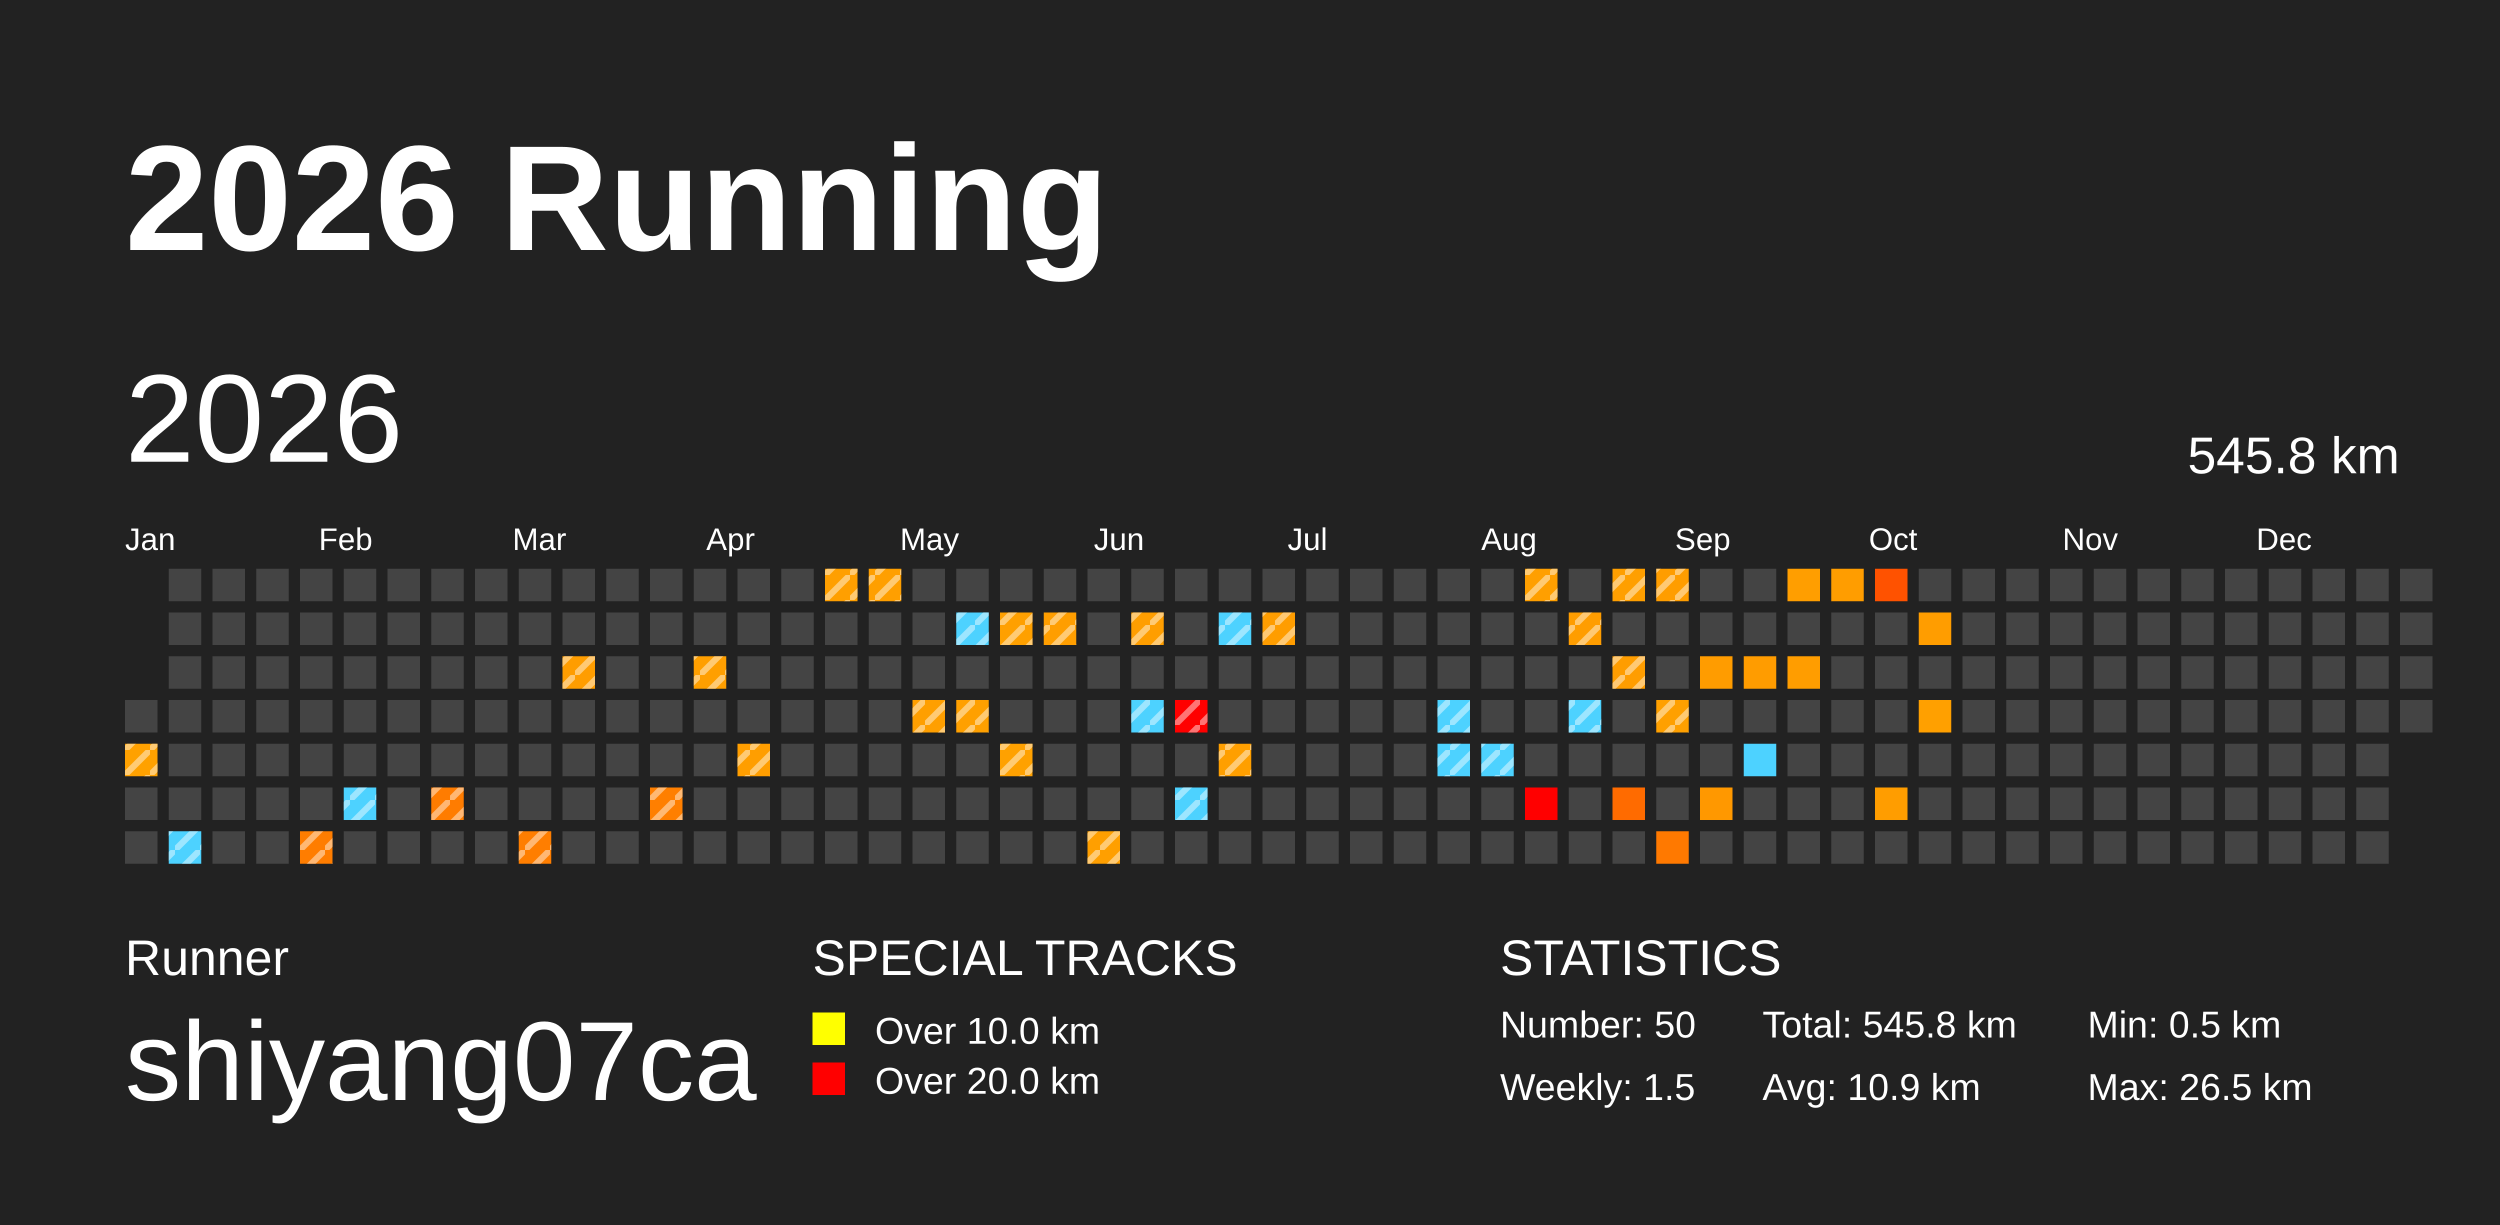
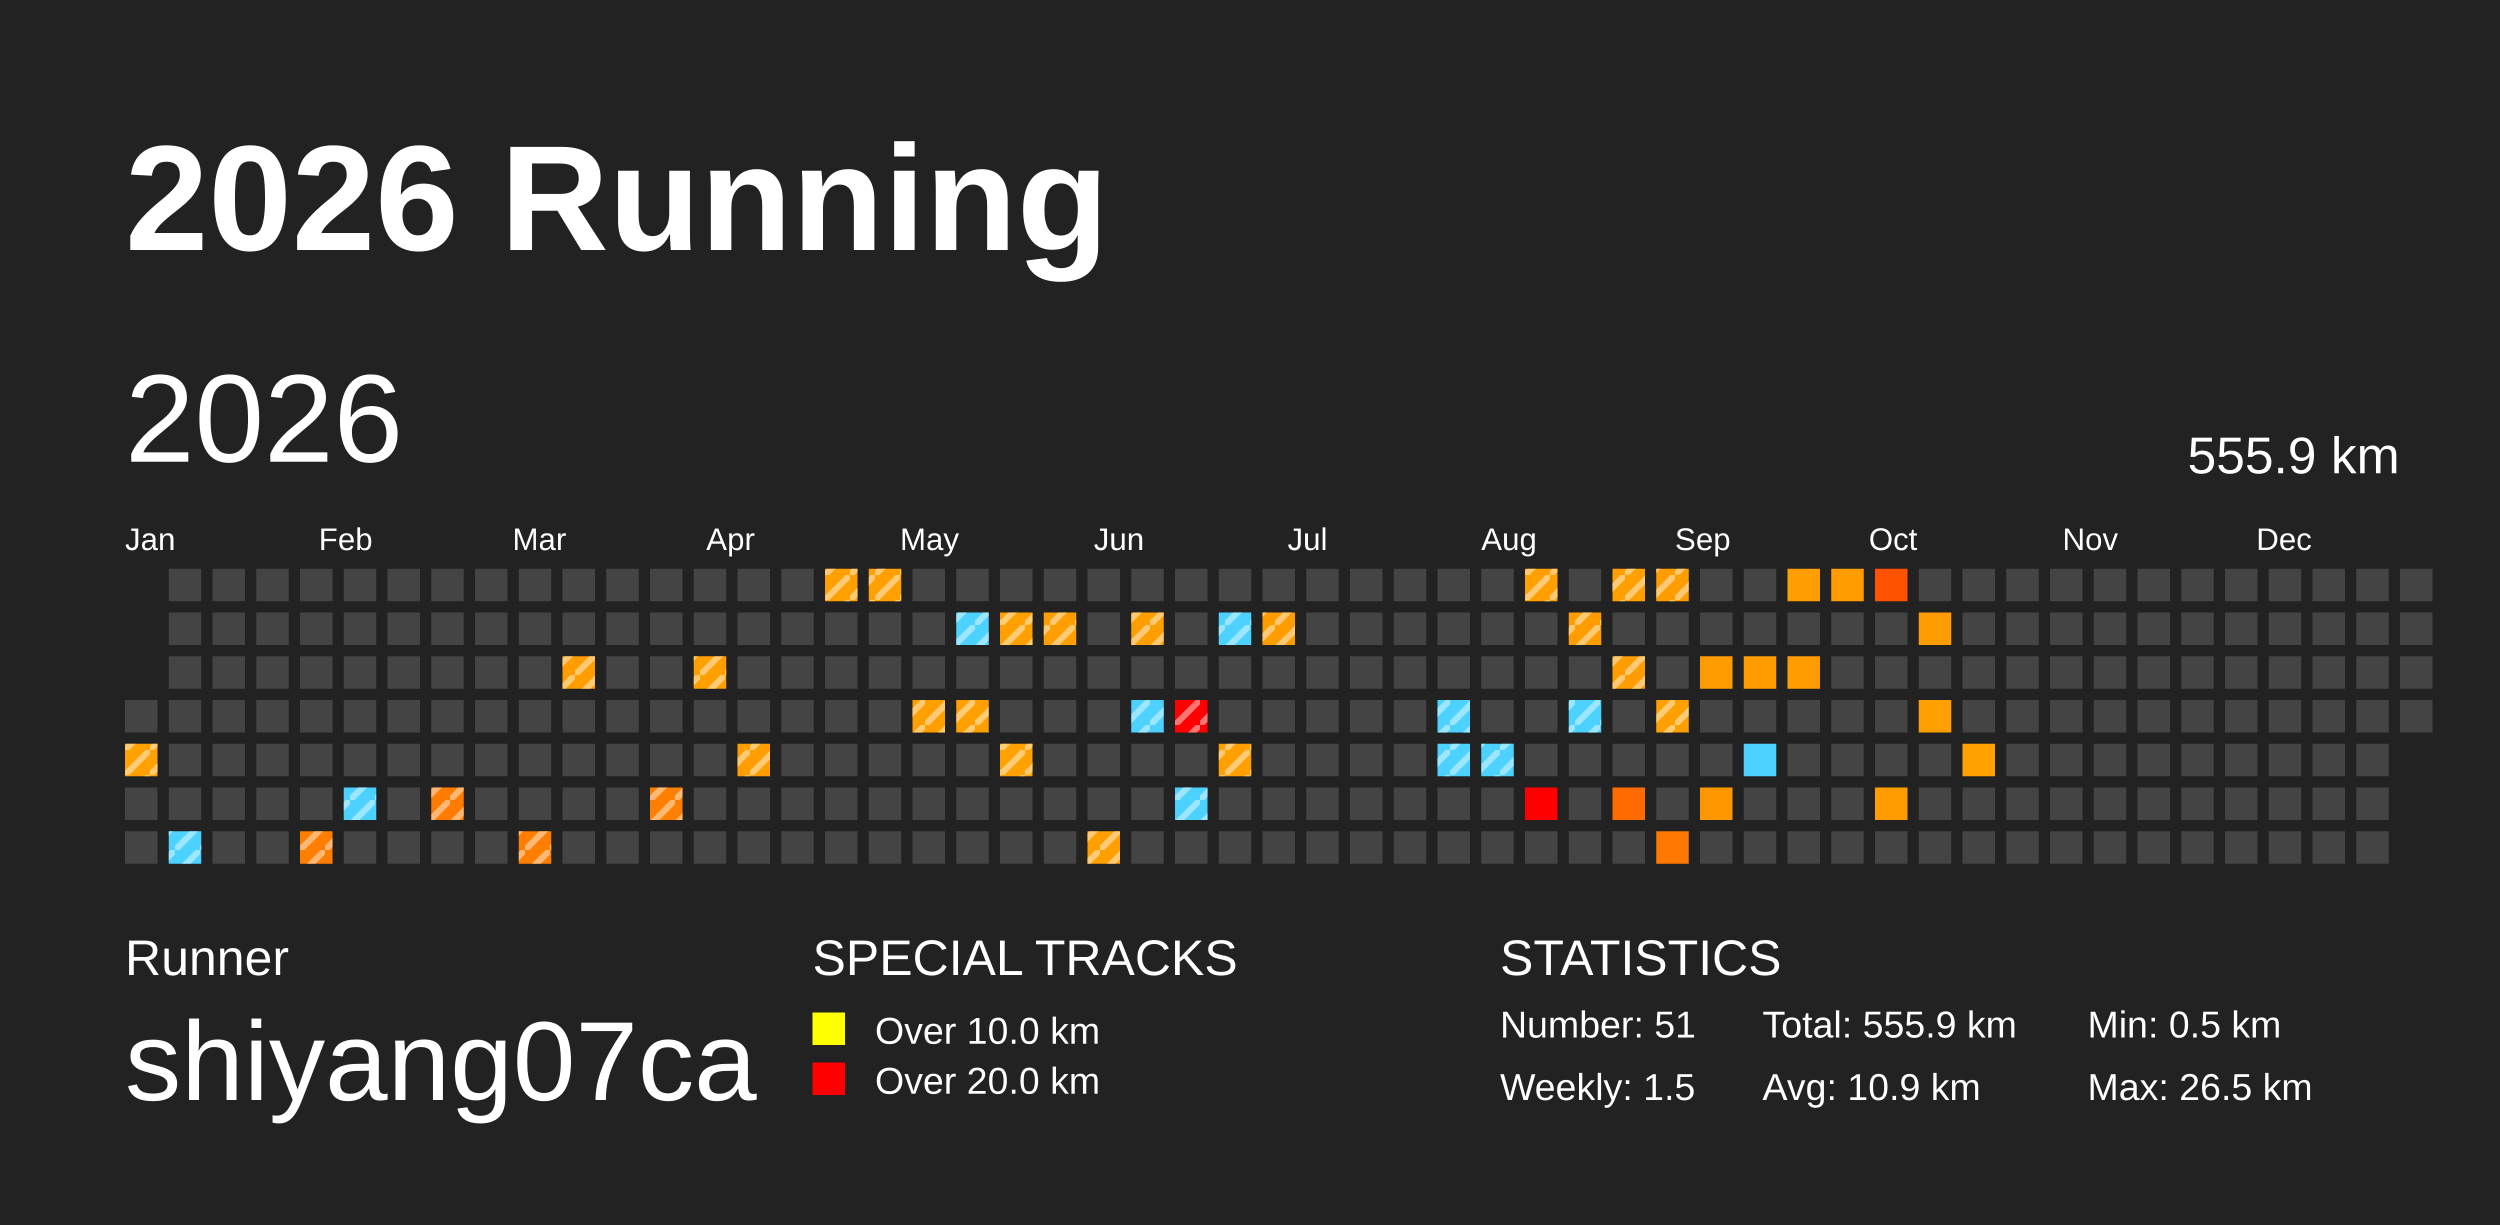
<svg xmlns="http://www.w3.org/2000/svg" baseProfile="full" height="98mm" version="1.1" viewBox="0,0,200,98" width="200mm">
  <defs>
    <pattern height="2" id="indoor-stripe" patternUnits="userSpaceOnUse" width="2">
      <line stroke="white" stroke-opacity="0.45" stroke-width="0.5" x1="0" x2="2" y1="2" y2="0" />
    </pattern>
  </defs>
  <rect fill="#222222" height="98" width="200" x="0" y="0" />
  <text fill="#FFFFFF" style="font-size:12px; font-family:Arial; font-weight:bold;" x="10" y="20">2026 Running</text>
  <text fill="#FFFFFF" style="font-size:4px; font-family:Arial" x="10" y="78">Runner</text>
  <text fill="#FFFFFF" style="font-size:9px; font-family:Arial" x="10" y="88">shiyang07ca</text>
  <text fill="#FFFFFF" style="font-size:4px; font-family:Arial" x="65" y="78">SPECIAL TRACKS</text>
  <rect fill="yellow" height="2.6" width="2.6" x="65" y="81" />
  <text fill="#FFFFFF" style="font-size:3px; font-family:Arial" x="70" y="83.5">Over 10.0 km</text>
  <rect fill="red" height="2.6" width="2.6" x="65" y="85" />
  <text fill="#FFFFFF" style="font-size:3px; font-family:Arial" x="70" y="87.5">Over 20.0 km</text>
  <text fill="#FFFFFF" style="font-size:4px; font-family:Arial" x="120" y="78">STATISTICS</text>
-   <text fill="#FFFFFF" style="font-size:3px; font-family:Arial" x="120" y="83">Number: 50</text>
+   <text fill="#FFFFFF" style="font-size:3px; font-family:Arial" x="120" y="83">Number: 51</text>
  <text fill="#FFFFFF" style="font-size:3px; font-family:Arial" x="120" y="88">Weekly: 1.5</text>
-   <text fill="#FFFFFF" style="font-size:3px; font-family:Arial" x="141" y="83">Total: 545.8 km</text>
+   <text fill="#FFFFFF" style="font-size:3px; font-family:Arial" x="141" y="83">Total: 555.9 km</text>
  <text fill="#FFFFFF" style="font-size:3px; font-family:Arial" x="141" y="88">Avg: 10.9 km</text>
  <text fill="#FFFFFF" style="font-size:3px; font-family:Arial" x="167" y="83">Min: 0.5 km</text>
  <text fill="#FFFFFF" style="font-size:3px; font-family:Arial" x="167" y="88">Max: 26.5 km</text>
  <text dominant-baseline="hanging" fill="#FFFFFF" style="font-size:10.0px; font-family:Arial;" x="10" y="30">2026</text>
-   <text dominant-baseline="hanging" fill="#FFFFFF" style="font-size:4.125px; font-family:Arial;" x="175" y="35">545.8 km</text>
+   <text dominant-baseline="hanging" fill="#FFFFFF" style="font-size:4.125px; font-family:Arial;" x="175" y="35">555.9 km</text>
  <text fill="#FFFFFF" style="font-size:2.5px; font-family:Arial" x="10.0" y="44">Jan</text>
  <text fill="#FFFFFF" style="font-size:2.5px; font-family:Arial" x="25.5" y="44">Feb</text>
  <text fill="#FFFFFF" style="font-size:2.5px; font-family:Arial" x="41.0" y="44">Mar</text>
  <text fill="#FFFFFF" style="font-size:2.5px; font-family:Arial" x="56.5" y="44">Apr</text>
  <text fill="#FFFFFF" style="font-size:2.5px; font-family:Arial" x="72.0" y="44">May</text>
  <text fill="#FFFFFF" style="font-size:2.5px; font-family:Arial" x="87.5" y="44">Jun</text>
  <text fill="#FFFFFF" style="font-size:2.5px; font-family:Arial" x="103.0" y="44">Jul</text>
  <text fill="#FFFFFF" style="font-size:2.5px; font-family:Arial" x="118.5" y="44">Aug</text>
  <text fill="#FFFFFF" style="font-size:2.5px; font-family:Arial" x="134.0" y="44">Sep</text>
  <text fill="#FFFFFF" style="font-size:2.5px; font-family:Arial" x="149.5" y="44">Oct</text>
  <text fill="#FFFFFF" style="font-size:2.5px; font-family:Arial" x="165.0" y="44">Nov</text>
  <text fill="#FFFFFF" style="font-size:2.5px; font-family:Arial" x="180.5" y="44">Dec</text>
  <rect fill="#444444" height="2.6" width="2.6" x="10.0" y="56.0" />
  <rect fill="#ffa100" height="2.6" width="2.6" x="10.0" y="59.5" />
  <rect fill="url(#indoor-stripe)" height="2.6" style="pointer-events: none;" width="2.6" x="10.0" y="59.5" />
  <rect fill="#444444" height="2.6" width="2.6" x="10.0" y="63.0" />
  <rect fill="#444444" height="2.6" width="2.6" x="10.0" y="66.5" />
  <rect fill="#444444" height="2.6" width="2.6" x="13.5" y="45.5" />
  <rect fill="#444444" height="2.6" width="2.6" x="13.5" y="49.0" />
  <rect fill="#444444" height="2.6" width="2.6" x="13.5" y="52.5" />
  <rect fill="#444444" height="2.6" width="2.6" x="13.5" y="56.0" />
  <rect fill="#444444" height="2.6" width="2.6" x="13.5" y="59.5" />
  <rect fill="#444444" height="2.6" width="2.6" x="13.5" y="63.0" />
  <rect fill="#4dd2ff" height="2.6" width="2.6" x="13.5" y="66.5" />
  <rect fill="url(#indoor-stripe)" height="2.6" style="pointer-events: none;" width="2.6" x="13.5" y="66.5" />
  <rect fill="#444444" height="2.6" width="2.6" x="17.0" y="45.5" />
  <rect fill="#444444" height="2.6" width="2.6" x="17.0" y="49.0" />
  <rect fill="#444444" height="2.6" width="2.6" x="17.0" y="52.5" />
  <rect fill="#444444" height="2.6" width="2.6" x="17.0" y="56.0" />
  <rect fill="#444444" height="2.6" width="2.6" x="17.0" y="59.5" />
  <rect fill="#444444" height="2.6" width="2.6" x="17.0" y="63.0" />
  <rect fill="#444444" height="2.6" width="2.6" x="17.0" y="66.5" />
  <rect fill="#444444" height="2.6" width="2.6" x="20.5" y="45.5" />
  <rect fill="#444444" height="2.6" width="2.6" x="20.5" y="49.0" />
  <rect fill="#444444" height="2.6" width="2.6" x="20.5" y="52.5" />
  <rect fill="#444444" height="2.6" width="2.6" x="20.5" y="56.0" />
  <rect fill="#444444" height="2.6" width="2.6" x="20.5" y="59.5" />
  <rect fill="#444444" height="2.6" width="2.6" x="20.5" y="63.0" />
  <rect fill="#444444" height="2.6" width="2.6" x="20.5" y="66.5" />
  <rect fill="#444444" height="2.6" width="2.6" x="24.0" y="45.5" />
  <rect fill="#444444" height="2.6" width="2.6" x="24.0" y="49.0" />
  <rect fill="#444444" height="2.6" width="2.6" x="24.0" y="52.5" />
  <rect fill="#444444" height="2.6" width="2.6" x="24.0" y="56.0" />
  <rect fill="#444444" height="2.6" width="2.6" x="24.0" y="59.5" />
  <rect fill="#444444" height="2.6" width="2.6" x="24.0" y="63.0" />
  <rect fill="#ff7d00" height="2.6" width="2.6" x="24.0" y="66.5" />
  <rect fill="url(#indoor-stripe)" height="2.6" style="pointer-events: none;" width="2.6" x="24.0" y="66.5" />
  <rect fill="#444444" height="2.6" width="2.6" x="27.5" y="45.5" />
  <rect fill="#444444" height="2.6" width="2.6" x="27.5" y="49.0" />
  <rect fill="#444444" height="2.6" width="2.6" x="27.5" y="52.5" />
  <rect fill="#444444" height="2.6" width="2.6" x="27.5" y="56.0" />
  <rect fill="#444444" height="2.6" width="2.6" x="27.5" y="59.5" />
  <rect fill="#4dd2ff" height="2.6" width="2.6" x="27.5" y="63.0" />
  <rect fill="url(#indoor-stripe)" height="2.6" style="pointer-events: none;" width="2.6" x="27.5" y="63.0" />
  <rect fill="#444444" height="2.6" width="2.6" x="27.5" y="66.5" />
  <rect fill="#444444" height="2.6" width="2.6" x="31.0" y="45.5" />
  <rect fill="#444444" height="2.6" width="2.6" x="31.0" y="49.0" />
  <rect fill="#444444" height="2.6" width="2.6" x="31.0" y="52.5" />
  <rect fill="#444444" height="2.6" width="2.6" x="31.0" y="56.0" />
  <rect fill="#444444" height="2.6" width="2.6" x="31.0" y="59.5" />
  <rect fill="#444444" height="2.6" width="2.6" x="31.0" y="63.0" />
  <rect fill="#444444" height="2.6" width="2.6" x="31.0" y="66.5" />
  <rect fill="#444444" height="2.6" width="2.6" x="34.5" y="45.5" />
  <rect fill="#444444" height="2.6" width="2.6" x="34.5" y="49.0" />
  <rect fill="#444444" height="2.6" width="2.6" x="34.5" y="52.5" />
  <rect fill="#444444" height="2.6" width="2.6" x="34.5" y="56.0" />
  <rect fill="#444444" height="2.6" width="2.6" x="34.5" y="59.5" />
  <rect fill="#ff7c00" height="2.6" width="2.6" x="34.5" y="63.0" />
  <rect fill="url(#indoor-stripe)" height="2.6" style="pointer-events: none;" width="2.6" x="34.5" y="63.0" />
  <rect fill="#444444" height="2.6" width="2.6" x="34.5" y="66.5" />
  <rect fill="#444444" height="2.6" width="2.6" x="38.0" y="45.5" />
  <rect fill="#444444" height="2.6" width="2.6" x="38.0" y="49.0" />
  <rect fill="#444444" height="2.6" width="2.6" x="38.0" y="52.5" />
  <rect fill="#444444" height="2.6" width="2.6" x="38.0" y="56.0" />
  <rect fill="#444444" height="2.6" width="2.6" x="38.0" y="59.5" />
  <rect fill="#444444" height="2.6" width="2.6" x="38.0" y="63.0" />
  <rect fill="#444444" height="2.6" width="2.6" x="38.0" y="66.5" />
  <rect fill="#444444" height="2.6" width="2.6" x="41.5" y="45.5" />
  <rect fill="#444444" height="2.6" width="2.6" x="41.5" y="49.0" />
  <rect fill="#444444" height="2.6" width="2.6" x="41.5" y="52.5" />
  <rect fill="#444444" height="2.6" width="2.6" x="41.5" y="56.0" />
  <rect fill="#444444" height="2.6" width="2.6" x="41.5" y="59.5" />
  <rect fill="#444444" height="2.6" width="2.6" x="41.5" y="63.0" />
  <rect fill="#ff7e00" height="2.6" width="2.6" x="41.5" y="66.5" />
  <rect fill="url(#indoor-stripe)" height="2.6" style="pointer-events: none;" width="2.6" x="41.5" y="66.5" />
  <rect fill="#444444" height="2.6" width="2.6" x="45.0" y="45.5" />
  <rect fill="#444444" height="2.6" width="2.6" x="45.0" y="49.0" />
  <rect fill="#ff9d00" height="2.6" width="2.6" x="45.0" y="52.5" />
  <rect fill="url(#indoor-stripe)" height="2.6" style="pointer-events: none;" width="2.6" x="45.0" y="52.5" />
  <rect fill="#444444" height="2.6" width="2.6" x="45.0" y="56.0" />
  <rect fill="#444444" height="2.6" width="2.6" x="45.0" y="59.5" />
  <rect fill="#444444" height="2.6" width="2.6" x="45.0" y="63.0" />
  <rect fill="#444444" height="2.6" width="2.6" x="45.0" y="66.5" />
  <rect fill="#444444" height="2.6" width="2.6" x="48.5" y="45.5" />
  <rect fill="#444444" height="2.6" width="2.6" x="48.5" y="49.0" />
  <rect fill="#444444" height="2.6" width="2.6" x="48.5" y="52.5" />
  <rect fill="#444444" height="2.6" width="2.6" x="48.5" y="56.0" />
  <rect fill="#444444" height="2.6" width="2.6" x="48.5" y="59.5" />
  <rect fill="#444444" height="2.6" width="2.6" x="48.5" y="63.0" />
  <rect fill="#444444" height="2.6" width="2.6" x="48.5" y="66.5" />
  <rect fill="#444444" height="2.6" width="2.6" x="52.0" y="45.5" />
  <rect fill="#444444" height="2.6" width="2.6" x="52.0" y="49.0" />
  <rect fill="#444444" height="2.6" width="2.6" x="52.0" y="52.5" />
  <rect fill="#444444" height="2.6" width="2.6" x="52.0" y="56.0" />
  <rect fill="#444444" height="2.6" width="2.6" x="52.0" y="59.5" />
  <rect fill="#ff7f00" height="2.6" width="2.6" x="52.0" y="63.0" />
  <rect fill="url(#indoor-stripe)" height="2.6" style="pointer-events: none;" width="2.6" x="52.0" y="63.0" />
  <rect fill="#444444" height="2.6" width="2.6" x="52.0" y="66.5" />
  <rect fill="#444444" height="2.6" width="2.6" x="55.5" y="45.5" />
  <rect fill="#444444" height="2.6" width="2.6" x="55.5" y="49.0" />
  <rect fill="#ff9f00" height="2.6" width="2.6" x="55.5" y="52.5" />
  <rect fill="url(#indoor-stripe)" height="2.6" style="pointer-events: none;" width="2.6" x="55.5" y="52.5" />
  <rect fill="#444444" height="2.6" width="2.6" x="55.5" y="56.0" />
  <rect fill="#444444" height="2.6" width="2.6" x="55.5" y="59.5" />
  <rect fill="#444444" height="2.6" width="2.6" x="55.5" y="63.0" />
  <rect fill="#444444" height="2.6" width="2.6" x="55.5" y="66.5" />
  <rect fill="#444444" height="2.6" width="2.6" x="59.0" y="45.5" />
  <rect fill="#444444" height="2.6" width="2.6" x="59.0" y="49.0" />
  <rect fill="#444444" height="2.6" width="2.6" x="59.0" y="52.5" />
  <rect fill="#444444" height="2.6" width="2.6" x="59.0" y="56.0" />
  <rect fill="#ff9e00" height="2.6" width="2.6" x="59.0" y="59.5" />
  <rect fill="url(#indoor-stripe)" height="2.6" style="pointer-events: none;" width="2.6" x="59.0" y="59.5" />
  <rect fill="#444444" height="2.6" width="2.6" x="59.0" y="63.0" />
  <rect fill="#444444" height="2.6" width="2.6" x="59.0" y="66.5" />
  <rect fill="#444444" height="2.6" width="2.6" x="62.5" y="45.5" />
  <rect fill="#444444" height="2.6" width="2.6" x="62.5" y="49.0" />
  <rect fill="#444444" height="2.6" width="2.6" x="62.5" y="52.5" />
  <rect fill="#444444" height="2.6" width="2.6" x="62.5" y="56.0" />
  <rect fill="#444444" height="2.6" width="2.6" x="62.5" y="59.5" />
  <rect fill="#444444" height="2.6" width="2.6" x="62.5" y="63.0" />
  <rect fill="#444444" height="2.6" width="2.6" x="62.5" y="66.5" />
  <rect fill="#ff9f00" height="2.6" width="2.6" x="66.0" y="45.5" />
  <rect fill="url(#indoor-stripe)" height="2.6" style="pointer-events: none;" width="2.6" x="66.0" y="45.5" />
  <rect fill="#444444" height="2.6" width="2.6" x="66.0" y="49.0" />
  <rect fill="#444444" height="2.6" width="2.6" x="66.0" y="52.5" />
  <rect fill="#444444" height="2.6" width="2.6" x="66.0" y="56.0" />
  <rect fill="#444444" height="2.6" width="2.6" x="66.0" y="59.5" />
  <rect fill="#444444" height="2.6" width="2.6" x="66.0" y="63.0" />
  <rect fill="#444444" height="2.6" width="2.6" x="66.0" y="66.5" />
  <rect fill="#ff9f00" height="2.6" width="2.6" x="69.5" y="45.5" />
  <rect fill="url(#indoor-stripe)" height="2.6" style="pointer-events: none;" width="2.6" x="69.5" y="45.5" />
  <rect fill="#444444" height="2.6" width="2.6" x="69.5" y="49.0" />
  <rect fill="#444444" height="2.6" width="2.6" x="69.5" y="52.5" />
  <rect fill="#444444" height="2.6" width="2.6" x="69.5" y="56.0" />
  <rect fill="#444444" height="2.6" width="2.6" x="69.5" y="59.5" />
  <rect fill="#444444" height="2.6" width="2.6" x="69.5" y="63.0" />
  <rect fill="#444444" height="2.6" width="2.6" x="69.5" y="66.5" />
  <rect fill="#444444" height="2.6" width="2.6" x="73.0" y="45.5" />
  <rect fill="#444444" height="2.6" width="2.6" x="73.0" y="49.0" />
  <rect fill="#444444" height="2.6" width="2.6" x="73.0" y="52.5" />
  <rect fill="#ff9f00" height="2.6" width="2.6" x="73.0" y="56.0" />
  <rect fill="url(#indoor-stripe)" height="2.6" style="pointer-events: none;" width="2.6" x="73.0" y="56.0" />
  <rect fill="#444444" height="2.6" width="2.6" x="73.0" y="59.5" />
  <rect fill="#444444" height="2.6" width="2.6" x="73.0" y="63.0" />
  <rect fill="#444444" height="2.6" width="2.6" x="73.0" y="66.5" />
  <rect fill="#444444" height="2.6" width="2.6" x="76.5" y="45.5" />
  <rect fill="#4dd2ff" height="2.6" width="2.6" x="76.5" y="49.0" />
  <rect fill="url(#indoor-stripe)" height="2.6" style="pointer-events: none;" width="2.6" x="76.5" y="49.0" />
  <rect fill="#444444" height="2.6" width="2.6" x="76.5" y="52.5" />
  <rect fill="#ffa000" height="2.6" width="2.6" x="76.5" y="56.0" />
  <rect fill="url(#indoor-stripe)" height="2.6" style="pointer-events: none;" width="2.6" x="76.5" y="56.0" />
  <rect fill="#444444" height="2.6" width="2.6" x="76.5" y="59.5" />
  <rect fill="#444444" height="2.6" width="2.6" x="76.5" y="63.0" />
  <rect fill="#444444" height="2.6" width="2.6" x="76.5" y="66.5" />
  <rect fill="#444444" height="2.6" width="2.6" x="80.0" y="45.5" />
  <rect fill="#ffa000" height="2.6" width="2.6" x="80.0" y="49.0" />
  <rect fill="url(#indoor-stripe)" height="2.6" style="pointer-events: none;" width="2.6" x="80.0" y="49.0" />
  <rect fill="#444444" height="2.6" width="2.6" x="80.0" y="52.5" />
  <rect fill="#444444" height="2.6" width="2.6" x="80.0" y="56.0" />
  <rect fill="#ffa100" height="2.6" width="2.6" x="80.0" y="59.5" />
  <rect fill="url(#indoor-stripe)" height="2.6" style="pointer-events: none;" width="2.6" x="80.0" y="59.5" />
  <rect fill="#444444" height="2.6" width="2.6" x="80.0" y="63.0" />
  <rect fill="#444444" height="2.6" width="2.6" x="80.0" y="66.5" />
  <rect fill="#444444" height="2.6" width="2.6" x="83.5" y="45.5" />
  <rect fill="#ff9e00" height="2.6" width="2.6" x="83.5" y="49.0" />
  <rect fill="url(#indoor-stripe)" height="2.6" style="pointer-events: none;" width="2.6" x="83.5" y="49.0" />
  <rect fill="#444444" height="2.6" width="2.6" x="83.5" y="52.5" />
  <rect fill="#444444" height="2.6" width="2.6" x="83.5" y="56.0" />
  <rect fill="#444444" height="2.6" width="2.6" x="83.5" y="59.5" />
  <rect fill="#444444" height="2.6" width="2.6" x="83.5" y="63.0" />
  <rect fill="#444444" height="2.6" width="2.6" x="83.5" y="66.5" />
  <rect fill="#444444" height="2.6" width="2.6" x="87.0" y="45.5" />
  <rect fill="#444444" height="2.6" width="2.6" x="87.0" y="49.0" />
  <rect fill="#444444" height="2.6" width="2.6" x="87.0" y="52.5" />
  <rect fill="#444444" height="2.6" width="2.6" x="87.0" y="56.0" />
  <rect fill="#444444" height="2.6" width="2.6" x="87.0" y="59.5" />
  <rect fill="#444444" height="2.6" width="2.6" x="87.0" y="63.0" />
  <rect fill="#ff9f00" height="2.6" width="2.6" x="87.0" y="66.5" />
  <rect fill="url(#indoor-stripe)" height="2.6" style="pointer-events: none;" width="2.6" x="87.0" y="66.5" />
  <rect fill="#444444" height="2.6" width="2.6" x="90.5" y="45.5" />
  <rect fill="#ff9e00" height="2.6" width="2.6" x="90.5" y="49.0" />
  <rect fill="url(#indoor-stripe)" height="2.6" style="pointer-events: none;" width="2.6" x="90.5" y="49.0" />
  <rect fill="#444444" height="2.6" width="2.6" x="90.5" y="52.5" />
  <rect fill="#4dd2ff" height="2.6" width="2.6" x="90.5" y="56.0" />
  <rect fill="url(#indoor-stripe)" height="2.6" style="pointer-events: none;" width="2.6" x="90.5" y="56.0" />
  <rect fill="#444444" height="2.6" width="2.6" x="90.5" y="59.5" />
  <rect fill="#444444" height="2.6" width="2.6" x="90.5" y="63.0" />
  <rect fill="#444444" height="2.6" width="2.6" x="90.5" y="66.5" />
  <rect fill="#444444" height="2.6" width="2.6" x="94.0" y="45.5" />
  <rect fill="#444444" height="2.6" width="2.6" x="94.0" y="49.0" />
  <rect fill="#444444" height="2.6" width="2.6" x="94.0" y="52.5" />
  <rect fill="red" height="2.6" width="2.6" x="94.0" y="56.0" />
  <rect fill="url(#indoor-stripe)" height="2.6" style="pointer-events: none;" width="2.6" x="94.0" y="56.0" />
  <rect fill="#444444" height="2.6" width="2.6" x="94.0" y="59.5" />
  <rect fill="#4dd2ff" height="2.6" width="2.6" x="94.0" y="63.0" />
  <rect fill="url(#indoor-stripe)" height="2.6" style="pointer-events: none;" width="2.6" x="94.0" y="63.0" />
  <rect fill="#444444" height="2.6" width="2.6" x="94.0" y="66.5" />
  <rect fill="#444444" height="2.6" width="2.6" x="97.5" y="45.5" />
  <rect fill="#4dd2ff" height="2.6" width="2.6" x="97.5" y="49.0" />
  <rect fill="url(#indoor-stripe)" height="2.6" style="pointer-events: none;" width="2.6" x="97.5" y="49.0" />
  <rect fill="#444444" height="2.6" width="2.6" x="97.5" y="52.5" />
  <rect fill="#444444" height="2.6" width="2.6" x="97.5" y="56.0" />
  <rect fill="#ff9f00" height="2.6" width="2.6" x="97.5" y="59.5" />
  <rect fill="url(#indoor-stripe)" height="2.6" style="pointer-events: none;" width="2.6" x="97.5" y="59.5" />
  <rect fill="#444444" height="2.6" width="2.6" x="97.5" y="63.0" />
  <rect fill="#444444" height="2.6" width="2.6" x="97.5" y="66.5" />
  <rect fill="#444444" height="2.6" width="2.6" x="101.0" y="45.5" />
  <rect fill="#ff9d00" height="2.6" width="2.6" x="101.0" y="49.0" />
  <rect fill="url(#indoor-stripe)" height="2.6" style="pointer-events: none;" width="2.6" x="101.0" y="49.0" />
  <rect fill="#444444" height="2.6" width="2.6" x="101.0" y="52.5" />
  <rect fill="#444444" height="2.6" width="2.6" x="101.0" y="56.0" />
  <rect fill="#444444" height="2.6" width="2.6" x="101.0" y="59.5" />
  <rect fill="#444444" height="2.6" width="2.6" x="101.0" y="63.0" />
  <rect fill="#444444" height="2.6" width="2.6" x="101.0" y="66.5" />
  <rect fill="#444444" height="2.6" width="2.6" x="104.5" y="45.5" />
  <rect fill="#444444" height="2.6" width="2.6" x="104.5" y="49.0" />
  <rect fill="#444444" height="2.6" width="2.6" x="104.5" y="52.5" />
  <rect fill="#444444" height="2.6" width="2.6" x="104.5" y="56.0" />
  <rect fill="#444444" height="2.6" width="2.6" x="104.5" y="59.5" />
  <rect fill="#444444" height="2.6" width="2.6" x="104.5" y="63.0" />
  <rect fill="#444444" height="2.6" width="2.6" x="104.5" y="66.5" />
  <rect fill="#444444" height="2.6" width="2.6" x="108.0" y="45.5" />
  <rect fill="#444444" height="2.6" width="2.6" x="108.0" y="49.0" />
  <rect fill="#444444" height="2.6" width="2.6" x="108.0" y="52.5" />
  <rect fill="#444444" height="2.6" width="2.6" x="108.0" y="56.0" />
  <rect fill="#444444" height="2.6" width="2.6" x="108.0" y="59.5" />
  <rect fill="#444444" height="2.6" width="2.6" x="108.0" y="63.0" />
  <rect fill="#444444" height="2.6" width="2.6" x="108.0" y="66.5" />
  <rect fill="#444444" height="2.6" width="2.6" x="111.5" y="45.5" />
  <rect fill="#444444" height="2.6" width="2.6" x="111.5" y="49.0" />
  <rect fill="#444444" height="2.6" width="2.6" x="111.5" y="52.5" />
  <rect fill="#444444" height="2.6" width="2.6" x="111.5" y="56.0" />
  <rect fill="#444444" height="2.6" width="2.6" x="111.5" y="59.5" />
  <rect fill="#444444" height="2.6" width="2.6" x="111.5" y="63.0" />
  <rect fill="#444444" height="2.6" width="2.6" x="111.5" y="66.5" />
  <rect fill="#444444" height="2.6" width="2.6" x="115.0" y="45.5" />
  <rect fill="#444444" height="2.6" width="2.6" x="115.0" y="49.0" />
  <rect fill="#444444" height="2.6" width="2.6" x="115.0" y="52.5" />
  <rect fill="#4dd2ff" height="2.6" width="2.6" x="115.0" y="56.0" />
  <rect fill="url(#indoor-stripe)" height="2.6" style="pointer-events: none;" width="2.6" x="115.0" y="56.0" />
  <rect fill="#4dd2ff" height="2.6" width="2.6" x="115.0" y="59.5" />
  <rect fill="url(#indoor-stripe)" height="2.6" style="pointer-events: none;" width="2.6" x="115.0" y="59.5" />
  <rect fill="#444444" height="2.6" width="2.6" x="115.0" y="63.0" />
  <rect fill="#444444" height="2.6" width="2.6" x="115.0" y="66.5" />
  <rect fill="#444444" height="2.6" width="2.6" x="118.5" y="45.5" />
  <rect fill="#444444" height="2.6" width="2.6" x="118.5" y="49.0" />
  <rect fill="#444444" height="2.6" width="2.6" x="118.5" y="52.5" />
  <rect fill="#444444" height="2.6" width="2.6" x="118.5" y="56.0" />
  <rect fill="#4dd2ff" height="2.6" width="2.6" x="118.5" y="59.5" />
  <rect fill="url(#indoor-stripe)" height="2.6" style="pointer-events: none;" width="2.6" x="118.5" y="59.5" />
  <rect fill="#444444" height="2.6" width="2.6" x="118.5" y="63.0" />
  <rect fill="#444444" height="2.6" width="2.6" x="118.5" y="66.5" />
  <rect fill="#ff9f00" height="2.6" width="2.6" x="122.0" y="45.5" />
  <rect fill="url(#indoor-stripe)" height="2.6" style="pointer-events: none;" width="2.6" x="122.0" y="45.5" />
  <rect fill="#444444" height="2.6" width="2.6" x="122.0" y="49.0" />
  <rect fill="#444444" height="2.6" width="2.6" x="122.0" y="52.5" />
  <rect fill="#444444" height="2.6" width="2.6" x="122.0" y="56.0" />
  <rect fill="#444444" height="2.6" width="2.6" x="122.0" y="59.5" />
  <rect fill="red" height="2.6" width="2.6" x="122.0" y="63.0" />
  <rect fill="#444444" height="2.6" width="2.6" x="122.0" y="66.5" />
  <rect fill="#444444" height="2.6" width="2.6" x="125.5" y="45.5" />
  <rect fill="#ff9d00" height="2.6" width="2.6" x="125.5" y="49.0" />
  <rect fill="url(#indoor-stripe)" height="2.6" style="pointer-events: none;" width="2.6" x="125.5" y="49.0" />
  <rect fill="#444444" height="2.6" width="2.6" x="125.5" y="52.5" />
  <rect fill="#4dd2ff" height="2.6" width="2.6" x="125.5" y="56.0" />
  <rect fill="url(#indoor-stripe)" height="2.6" style="pointer-events: none;" width="2.6" x="125.5" y="56.0" />
  <rect fill="#444444" height="2.6" width="2.6" x="125.5" y="59.5" />
  <rect fill="#444444" height="2.6" width="2.6" x="125.5" y="63.0" />
  <rect fill="#444444" height="2.6" width="2.6" x="125.5" y="66.5" />
  <rect fill="#ff9f00" height="2.6" width="2.6" x="129.0" y="45.5" />
  <rect fill="url(#indoor-stripe)" height="2.6" style="pointer-events: none;" width="2.6" x="129.0" y="45.5" />
  <rect fill="#444444" height="2.6" width="2.6" x="129.0" y="49.0" />
  <rect fill="#ff9d00" height="2.6" width="2.6" x="129.0" y="52.5" />
  <rect fill="url(#indoor-stripe)" height="2.6" style="pointer-events: none;" width="2.6" x="129.0" y="52.5" />
  <rect fill="#444444" height="2.6" width="2.6" x="129.0" y="56.0" />
  <rect fill="#444444" height="2.6" width="2.6" x="129.0" y="59.5" />
  <rect fill="#ff6b00" height="2.6" width="2.6" x="129.0" y="63.0" />
  <rect fill="#444444" height="2.6" width="2.6" x="129.0" y="66.5" />
  <rect fill="#ff9d00" height="2.6" width="2.6" x="132.5" y="45.5" />
  <rect fill="url(#indoor-stripe)" height="2.6" style="pointer-events: none;" width="2.6" x="132.5" y="45.5" />
  <rect fill="#444444" height="2.6" width="2.6" x="132.5" y="49.0" />
  <rect fill="#444444" height="2.6" width="2.6" x="132.5" y="52.5" />
  <rect fill="#ffa000" height="2.6" width="2.6" x="132.5" y="56.0" />
  <rect fill="url(#indoor-stripe)" height="2.6" style="pointer-events: none;" width="2.6" x="132.5" y="56.0" />
  <rect fill="#444444" height="2.6" width="2.6" x="132.5" y="59.5" />
  <rect fill="#444444" height="2.6" width="2.6" x="132.5" y="63.0" />
  <rect fill="#ff7900" height="2.6" width="2.6" x="132.5" y="66.5" />
  <rect fill="#444444" height="2.6" width="2.6" x="136.0" y="45.5" />
  <rect fill="#444444" height="2.6" width="2.6" x="136.0" y="49.0" />
  <rect fill="#ff9c00" height="2.6" width="2.6" x="136.0" y="52.5" />
  <rect fill="#444444" height="2.6" width="2.6" x="136.0" y="56.0" />
  <rect fill="#444444" height="2.6" width="2.6" x="136.0" y="59.5" />
  <rect fill="#ff9800" height="2.6" width="2.6" x="136.0" y="63.0" />
  <rect fill="#444444" height="2.6" width="2.6" x="136.0" y="66.5" />
  <rect fill="#444444" height="2.6" width="2.6" x="139.5" y="45.5" />
  <rect fill="#444444" height="2.6" width="2.6" x="139.5" y="49.0" />
  <rect fill="#ff9c00" height="2.6" width="2.6" x="139.5" y="52.5" />
  <rect fill="#444444" height="2.6" width="2.6" x="139.5" y="56.0" />
  <rect fill="#4dd2ff" height="2.6" width="2.6" x="139.5" y="59.5" />
  <rect fill="#444444" height="2.6" width="2.6" x="139.5" y="63.0" />
  <rect fill="#444444" height="2.6" width="2.6" x="139.5" y="66.5" />
  <rect fill="#ff9e00" height="2.6" width="2.6" x="143.0" y="45.5" />
  <rect fill="#444444" height="2.6" width="2.6" x="143.0" y="49.0" />
  <rect fill="#ff9d00" height="2.6" width="2.6" x="143.0" y="52.5" />
  <rect fill="#444444" height="2.6" width="2.6" x="143.0" y="56.0" />
  <rect fill="#444444" height="2.6" width="2.6" x="143.0" y="59.5" />
  <rect fill="#444444" height="2.6" width="2.6" x="143.0" y="63.0" />
  <rect fill="#444444" height="2.6" width="2.6" x="143.0" y="66.5" />
  <rect fill="#ff9d00" height="2.6" width="2.6" x="146.5" y="45.5" />
  <rect fill="#444444" height="2.6" width="2.6" x="146.5" y="49.0" />
  <rect fill="#444444" height="2.6" width="2.6" x="146.5" y="52.5" />
  <rect fill="#444444" height="2.6" width="2.6" x="146.5" y="56.0" />
  <rect fill="#444444" height="2.6" width="2.6" x="146.5" y="59.5" />
  <rect fill="#444444" height="2.6" width="2.6" x="146.5" y="63.0" />
  <rect fill="#444444" height="2.6" width="2.6" x="146.5" y="66.5" />
  <rect fill="#ff5200" height="2.6" width="2.6" x="150.0" y="45.5" />
  <rect fill="#444444" height="2.6" width="2.6" x="150.0" y="49.0" />
  <rect fill="#444444" height="2.6" width="2.6" x="150.0" y="52.5" />
  <rect fill="#444444" height="2.6" width="2.6" x="150.0" y="56.0" />
  <rect fill="#444444" height="2.6" width="2.6" x="150.0" y="59.5" />
  <rect fill="#ff9d00" height="2.6" width="2.6" x="150.0" y="63.0" />
  <rect fill="#444444" height="2.6" width="2.6" x="150.0" y="66.5" />
  <rect fill="#444444" height="2.6" width="2.6" x="153.5" y="45.5" />
  <rect fill="#ff9d00" height="2.6" width="2.6" x="153.5" y="49.0" />
  <rect fill="#444444" height="2.6" width="2.6" x="153.5" y="52.5" />
  <rect fill="#ffa000" height="2.6" width="2.6" x="153.5" y="56.0" />
  <rect fill="#444444" height="2.6" width="2.6" x="153.5" y="59.5" />
  <rect fill="#444444" height="2.6" width="2.6" x="153.5" y="63.0" />
  <rect fill="#444444" height="2.6" width="2.6" x="153.5" y="66.5" />
  <rect fill="#444444" height="2.6" width="2.6" x="157.0" y="45.5" />
  <rect fill="#444444" height="2.6" width="2.6" x="157.0" y="49.0" />
  <rect fill="#444444" height="2.6" width="2.6" x="157.0" y="52.5" />
  <rect fill="#444444" height="2.6" width="2.6" x="157.0" y="56.0" />
-   <rect fill="#444444" height="2.6" width="2.6" x="157.0" y="59.5" />
+   <rect fill="#ffa100" height="2.6" width="2.6" x="157.0" y="59.5" />
  <rect fill="#444444" height="2.6" width="2.6" x="157.0" y="63.0" />
  <rect fill="#444444" height="2.6" width="2.6" x="157.0" y="66.5" />
  <rect fill="#444444" height="2.6" width="2.6" x="160.5" y="45.5" />
  <rect fill="#444444" height="2.6" width="2.6" x="160.5" y="49.0" />
  <rect fill="#444444" height="2.6" width="2.6" x="160.5" y="52.5" />
  <rect fill="#444444" height="2.6" width="2.6" x="160.5" y="56.0" />
  <rect fill="#444444" height="2.6" width="2.6" x="160.5" y="59.5" />
  <rect fill="#444444" height="2.6" width="2.6" x="160.5" y="63.0" />
  <rect fill="#444444" height="2.6" width="2.6" x="160.5" y="66.5" />
  <rect fill="#444444" height="2.6" width="2.6" x="164.0" y="45.5" />
  <rect fill="#444444" height="2.6" width="2.6" x="164.0" y="49.0" />
  <rect fill="#444444" height="2.6" width="2.6" x="164.0" y="52.5" />
  <rect fill="#444444" height="2.6" width="2.6" x="164.0" y="56.0" />
  <rect fill="#444444" height="2.6" width="2.6" x="164.0" y="59.5" />
  <rect fill="#444444" height="2.6" width="2.6" x="164.0" y="63.0" />
  <rect fill="#444444" height="2.6" width="2.6" x="164.0" y="66.5" />
  <rect fill="#444444" height="2.6" width="2.6" x="167.5" y="45.5" />
  <rect fill="#444444" height="2.6" width="2.6" x="167.5" y="49.0" />
  <rect fill="#444444" height="2.6" width="2.6" x="167.5" y="52.5" />
  <rect fill="#444444" height="2.6" width="2.6" x="167.5" y="56.0" />
  <rect fill="#444444" height="2.6" width="2.6" x="167.5" y="59.5" />
  <rect fill="#444444" height="2.6" width="2.6" x="167.5" y="63.0" />
  <rect fill="#444444" height="2.6" width="2.6" x="167.5" y="66.5" />
  <rect fill="#444444" height="2.6" width="2.6" x="171.0" y="45.5" />
  <rect fill="#444444" height="2.6" width="2.6" x="171.0" y="49.0" />
  <rect fill="#444444" height="2.6" width="2.6" x="171.0" y="52.5" />
  <rect fill="#444444" height="2.6" width="2.6" x="171.0" y="56.0" />
  <rect fill="#444444" height="2.6" width="2.6" x="171.0" y="59.5" />
  <rect fill="#444444" height="2.6" width="2.6" x="171.0" y="63.0" />
  <rect fill="#444444" height="2.6" width="2.6" x="171.0" y="66.5" />
  <rect fill="#444444" height="2.6" width="2.6" x="174.5" y="45.5" />
  <rect fill="#444444" height="2.6" width="2.6" x="174.5" y="49.0" />
  <rect fill="#444444" height="2.6" width="2.6" x="174.5" y="52.5" />
  <rect fill="#444444" height="2.6" width="2.6" x="174.5" y="56.0" />
  <rect fill="#444444" height="2.6" width="2.6" x="174.5" y="59.5" />
  <rect fill="#444444" height="2.6" width="2.6" x="174.5" y="63.0" />
  <rect fill="#444444" height="2.6" width="2.6" x="174.5" y="66.5" />
  <rect fill="#444444" height="2.6" width="2.6" x="178.0" y="45.5" />
  <rect fill="#444444" height="2.6" width="2.6" x="178.0" y="49.0" />
  <rect fill="#444444" height="2.6" width="2.6" x="178.0" y="52.5" />
  <rect fill="#444444" height="2.6" width="2.6" x="178.0" y="56.0" />
  <rect fill="#444444" height="2.6" width="2.6" x="178.0" y="59.5" />
  <rect fill="#444444" height="2.6" width="2.6" x="178.0" y="63.0" />
  <rect fill="#444444" height="2.6" width="2.6" x="178.0" y="66.5" />
  <rect fill="#444444" height="2.6" width="2.6" x="181.5" y="45.5" />
  <rect fill="#444444" height="2.6" width="2.6" x="181.5" y="49.0" />
  <rect fill="#444444" height="2.6" width="2.6" x="181.5" y="52.5" />
  <rect fill="#444444" height="2.6" width="2.6" x="181.5" y="56.0" />
  <rect fill="#444444" height="2.6" width="2.6" x="181.5" y="59.5" />
  <rect fill="#444444" height="2.6" width="2.6" x="181.5" y="63.0" />
  <rect fill="#444444" height="2.6" width="2.6" x="181.5" y="66.5" />
  <rect fill="#444444" height="2.6" width="2.6" x="185.0" y="45.5" />
  <rect fill="#444444" height="2.6" width="2.6" x="185.0" y="49.0" />
  <rect fill="#444444" height="2.6" width="2.6" x="185.0" y="52.5" />
  <rect fill="#444444" height="2.6" width="2.6" x="185.0" y="56.0" />
  <rect fill="#444444" height="2.6" width="2.6" x="185.0" y="59.5" />
  <rect fill="#444444" height="2.6" width="2.6" x="185.0" y="63.0" />
  <rect fill="#444444" height="2.6" width="2.6" x="185.0" y="66.5" />
  <rect fill="#444444" height="2.6" width="2.6" x="188.5" y="45.5" />
  <rect fill="#444444" height="2.6" width="2.6" x="188.5" y="49.0" />
  <rect fill="#444444" height="2.6" width="2.6" x="188.5" y="52.5" />
  <rect fill="#444444" height="2.6" width="2.6" x="188.5" y="56.0" />
  <rect fill="#444444" height="2.6" width="2.6" x="188.5" y="59.5" />
  <rect fill="#444444" height="2.6" width="2.6" x="188.5" y="63.0" />
  <rect fill="#444444" height="2.6" width="2.6" x="188.5" y="66.5" />
  <rect fill="#444444" height="2.6" width="2.6" x="192.0" y="45.5" />
  <rect fill="#444444" height="2.6" width="2.6" x="192.0" y="49.0" />
  <rect fill="#444444" height="2.6" width="2.6" x="192.0" y="52.5" />
  <rect fill="#444444" height="2.6" width="2.6" x="192.0" y="56.0" />
</svg>
